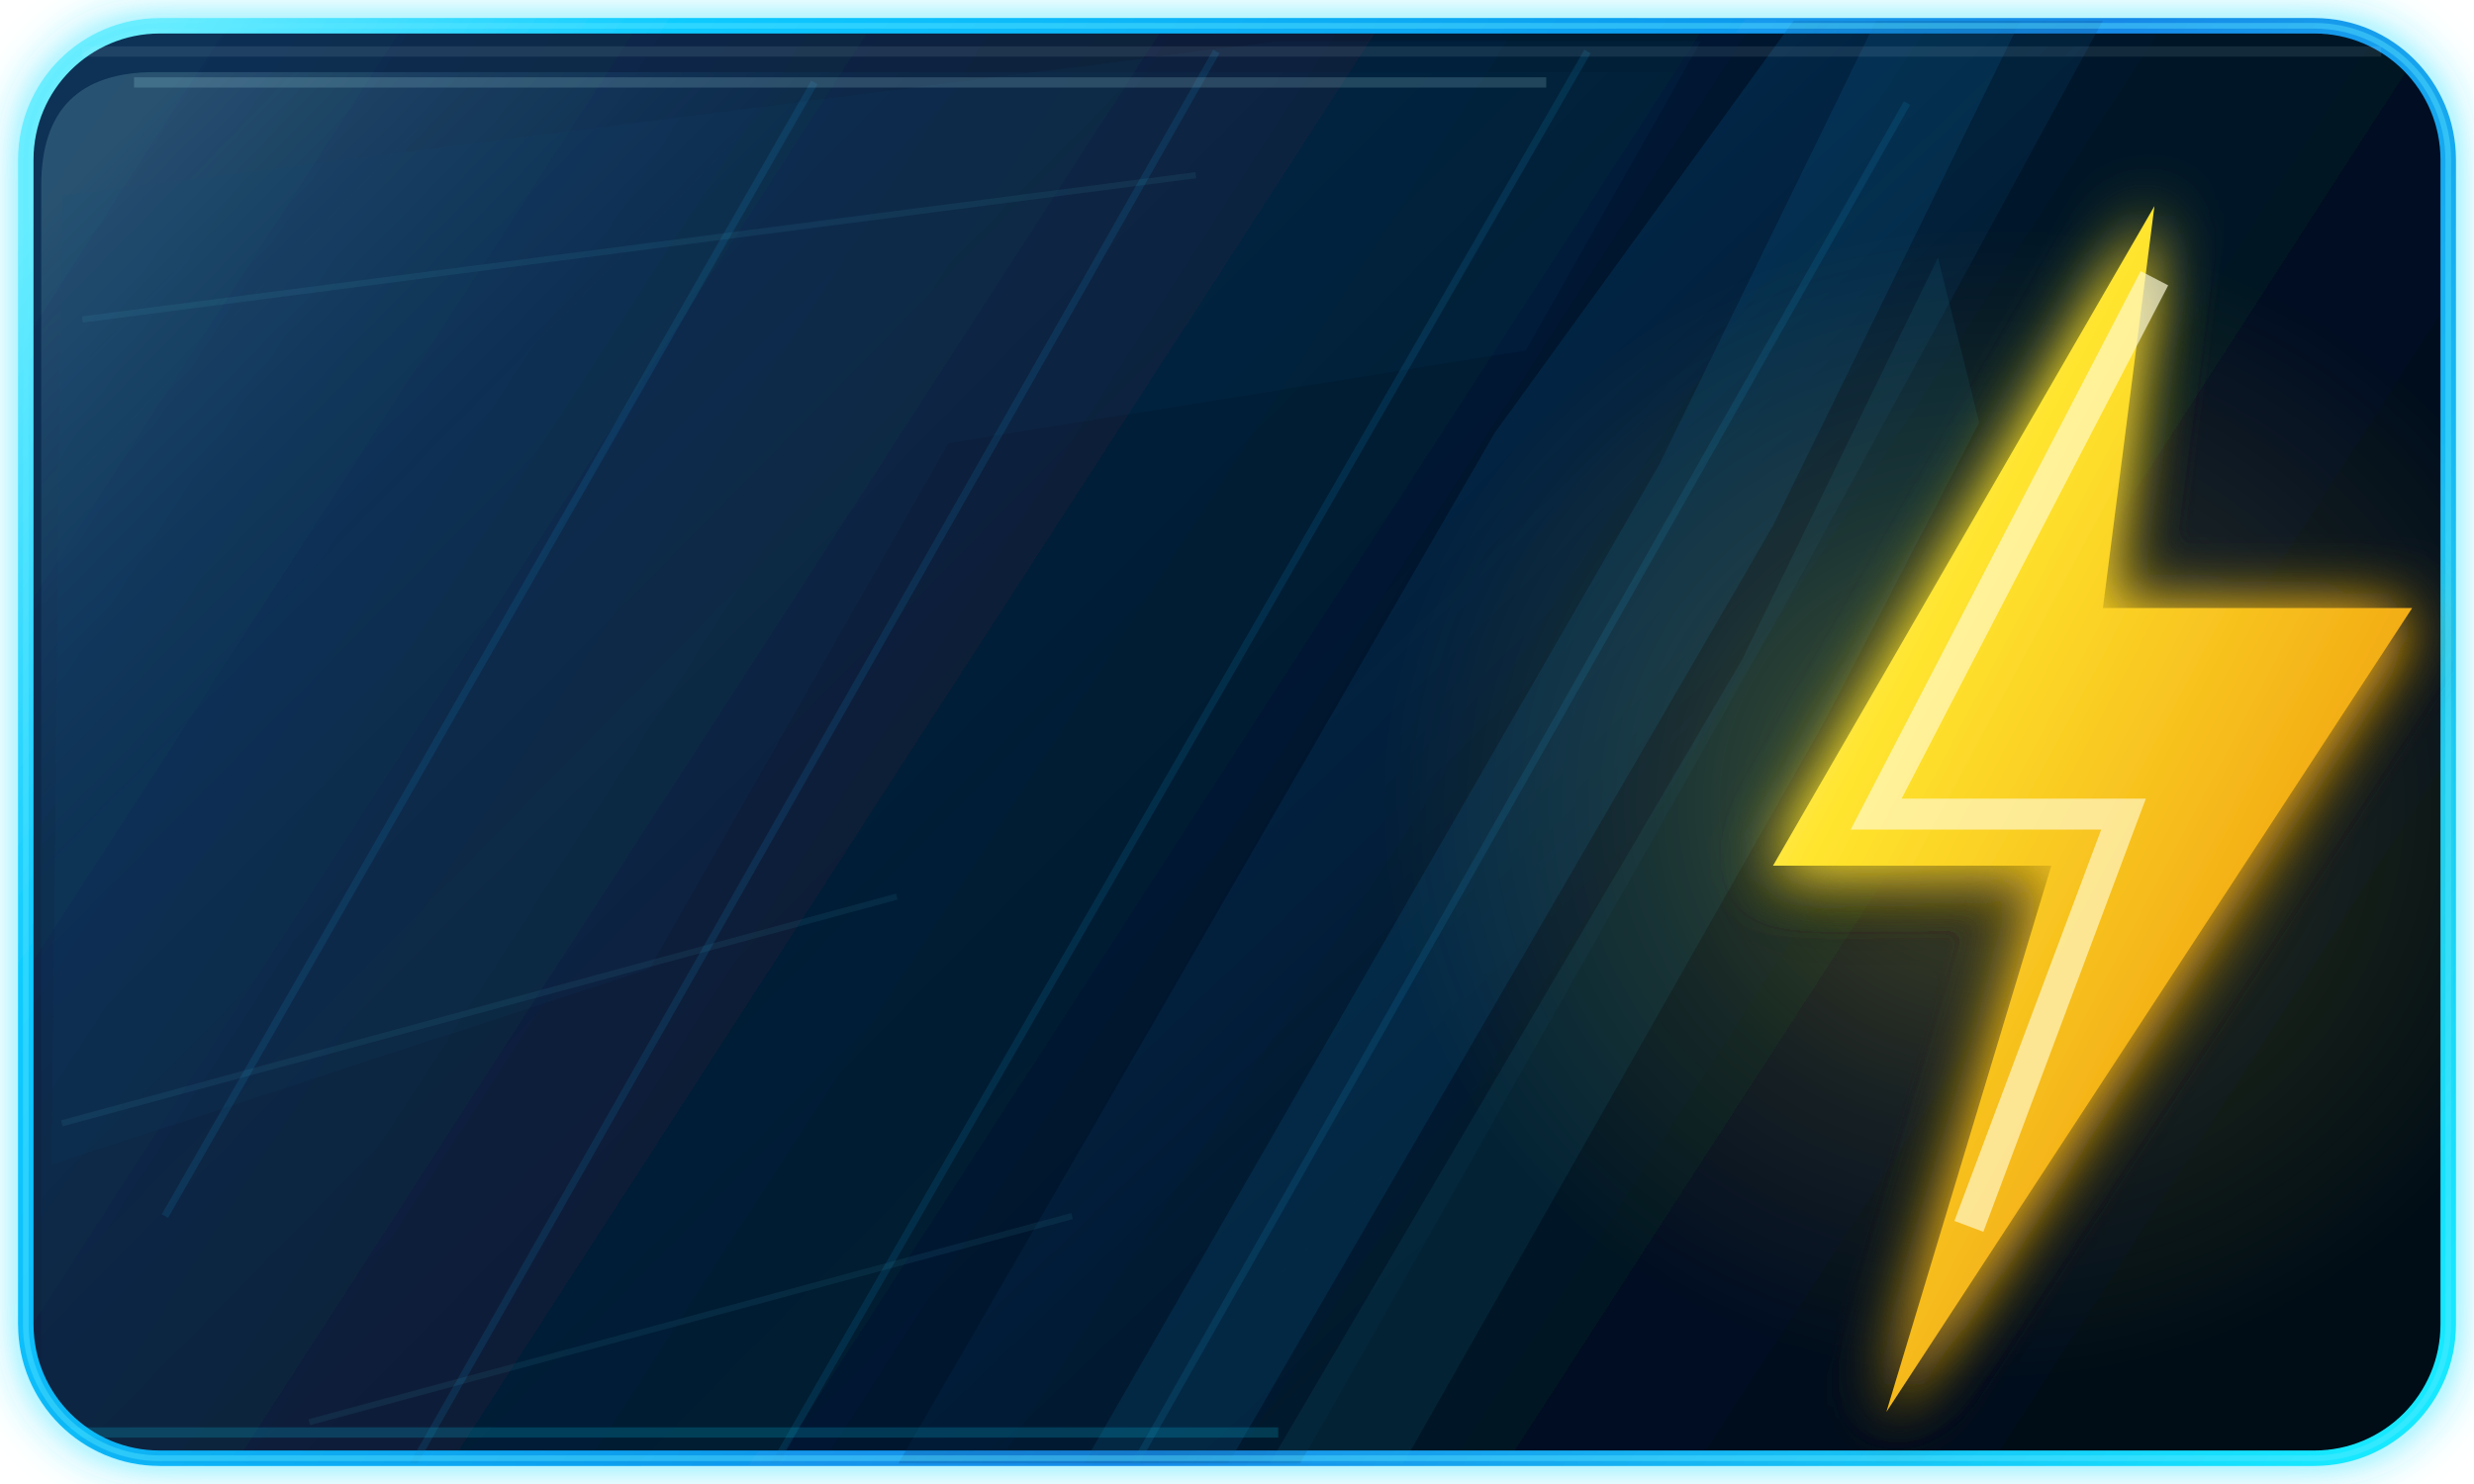
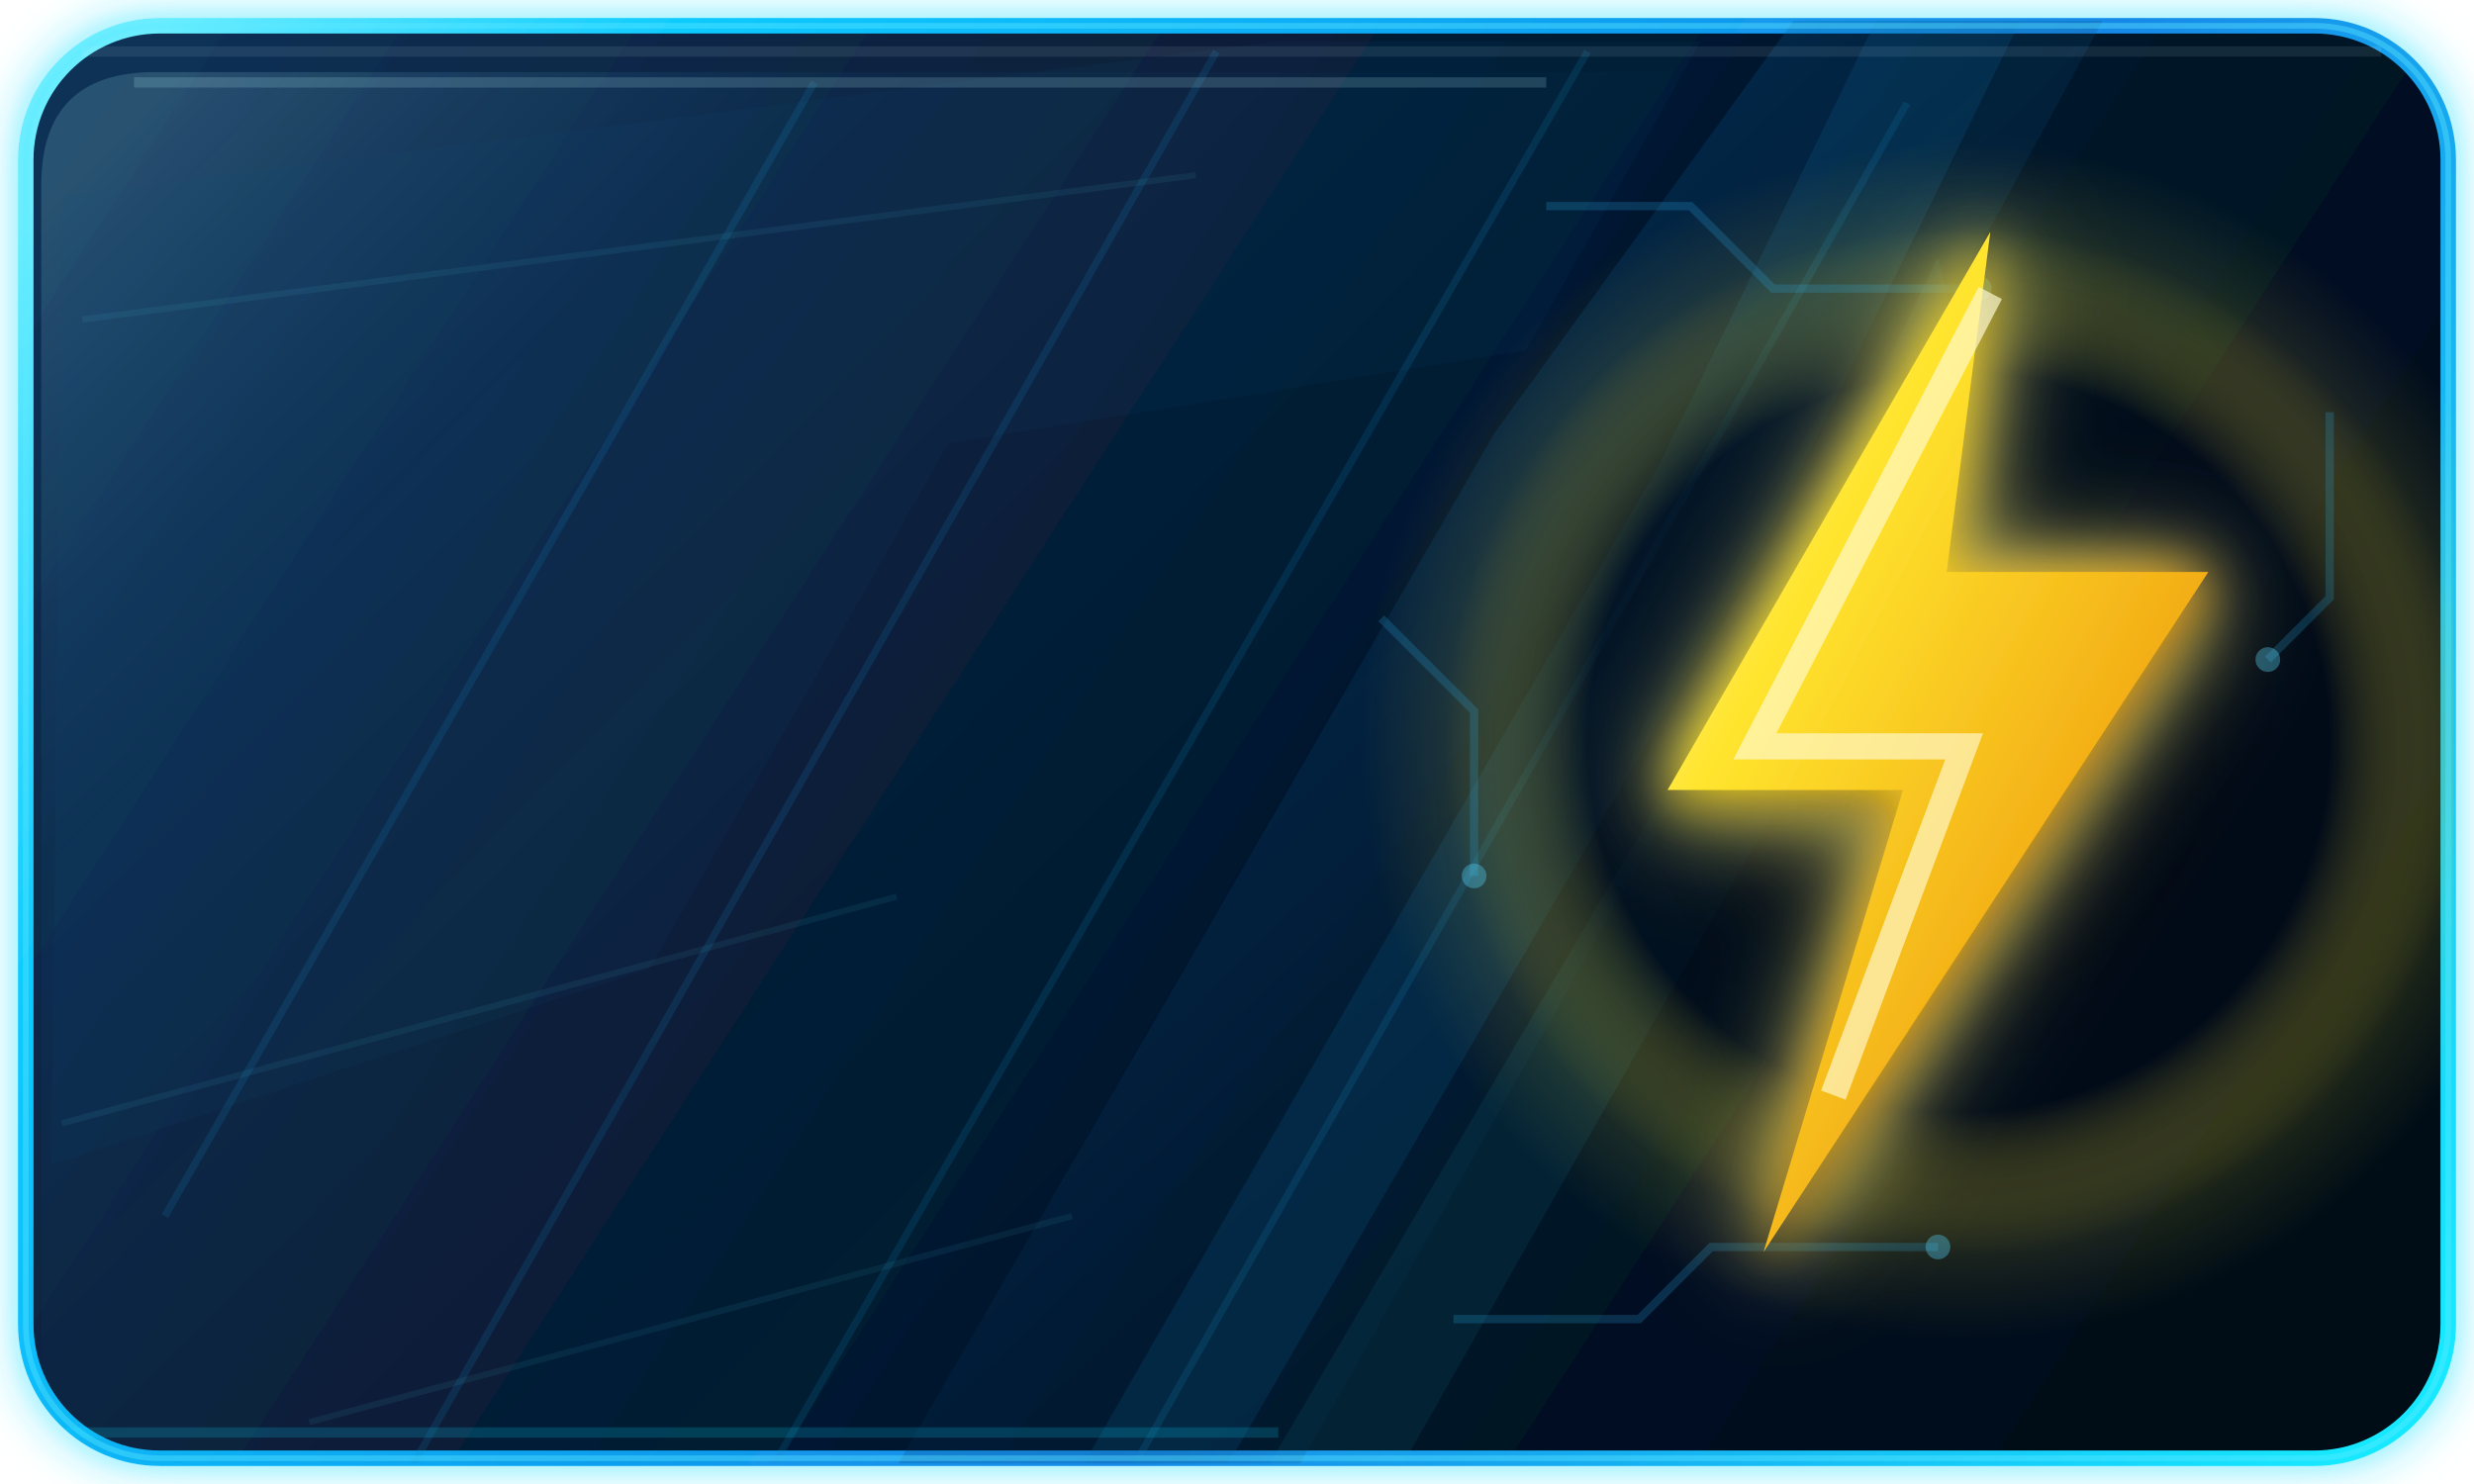
<svg xmlns="http://www.w3.org/2000/svg" viewBox="0 0 240 144" role="img" aria-label="Static Power Draw tile artwork">
  <defs>
    <linearGradient id="surface" x1="12" y1="5" x2="224" y2="142" gradientUnits="userSpaceOnUse">
      <stop stop-color="#0b3156" />
      <stop offset=".34" stop-color="#071f39" />
      <stop offset=".7" stop-color="#041326" />
      <stop offset="1" stop-color="#010813" />
    </linearGradient>
    <linearGradient id="rim" x1="16" y1="0" x2="225" y2="144" gradientUnits="userSpaceOnUse">
      <stop stop-color="#6beeff" />
      <stop offset=".18" stop-color="#08c8ff" />
      <stop offset=".62" stop-color="#1589e8" />
      <stop offset="1" stop-color="#18e8ff" />
    </linearGradient>
    <linearGradient id="glass" x1="18" y1="7" x2="132" y2="119" gradientUnits="userSpaceOnUse">
      <stop stop-color="#b7f8ff" stop-opacity=".16" />
      <stop offset=".28" stop-color="#0f89cf" stop-opacity=".06" />
      <stop offset="1" stop-color="#020b19" stop-opacity="0" />
    </linearGradient>
    <linearGradient id="panel" x1="113" y1="15" x2="229" y2="136" gradientUnits="userSpaceOnUse">
      <stop stop-color="#0b80c6" stop-opacity=".26" />
      <stop offset=".44" stop-color="#08345e" stop-opacity=".18" />
      <stop offset="1" stop-color="#03101f" stop-opacity=".02" />
    </linearGradient>
    <linearGradient id="accent" x1="0" y1="0" x2="1" y2="1">
      <stop stop-color="#e9feff" />
      <stop offset=".22" stop-color="#62f1ff" />
      <stop offset=".62" stop-color="#08aeea" />
      <stop offset="1" stop-color="#07519f" />
    </linearGradient>
    <linearGradient id="metal" x1="0" y1="0" x2="1" y2="1">
      <stop stop-color="#f5fdff" />
      <stop offset=".2" stop-color="#9bd8ef" />
      <stop offset=".55" stop-color="#31658a" />
      <stop offset="1" stop-color="#071627" />
    </linearGradient>
    <linearGradient id="green" x1="0" y1="0" x2="1" y2="1">
      <stop stop-color="#caffee" />
      <stop offset=".28" stop-color="#39f5b0" />
      <stop offset="1" stop-color="#00765c" />
    </linearGradient>
    <linearGradient id="danger" x1="0" y1="0" x2="1" y2="1">
      <stop stop-color="#fff4ed" />
      <stop offset=".22" stop-color="#ff725f" />
      <stop offset=".72" stop-color="#e31c35" />
      <stop offset="1" stop-color="#6e0718" />
    </linearGradient>
    <linearGradient id="gold" x1="0" y1="0" x2="1" y2="1">
      <stop stop-color="#fffbd1" />
      <stop offset=".3" stop-color="#ffe52e" />
      <stop offset="1" stop-color="#e87b00" />
    </linearGradient>
    <radialGradient id="orb">
      <stop stop-color="#ffe12d" stop-opacity=".28" />
      <stop offset=".55" stop-color="#ffe12d" stop-opacity=".09" />
      <stop offset="1" stop-color="#ffe12d" stop-opacity="0" />
    </radialGradient>
    <filter id="outerGlow" x="-30%" y="-50%" width="160%" height="200%">
      <feGaussianBlur stdDeviation="2.3" result="b" />
      <feColorMatrix in="b" values="0 0 0 0 .02 0 0 0 0 .75 0 0 0 0 1 0 0 0 .72 0" result="c" />
      <feMerge>
        <feMergeNode in="c" />
        <feMergeNode in="SourceGraphic" />
      </feMerge>
    </filter>
    <filter id="glow" x="-80%" y="-80%" width="260%" height="260%">
      <feGaussianBlur stdDeviation="3" result="b" />
      <feMerge>
        <feMergeNode in="b" />
        <feMergeNode in="SourceGraphic" />
      </feMerge>
    </filter>
    <filter id="shadow" x="-80%" y="-80%" width="260%" height="260%">
      <feDropShadow dx="0" dy="2" stdDeviation="2" flood-color="#000711" flood-opacity=".95" />
    </filter>
+     <radialGradient id="halo" cx="190" cy="72" r="58" gradientUnits="userSpaceOnUse">
+       <stop stop-color="#01050d" stop-opacity=".92" />
+       <stop offset=".62" stop-color="#020a17" stop-opacity=".7" />
+       <stop offset=".86" stop-color="#ffe12d" stop-opacity=".1" />
+       <stop offset="1" stop-color="#ffe12d" stop-opacity="0" />
+     </radialGradient>
+     <filter id="bloom" x="-40%" y="-40%" width="180%" height="180%">
+       <feGaussianBlur in="SourceAlpha" stdDeviation="4.5" result="b" />
+       <feColorMatrix in="b" values="0 0 0 0 1.000 0 0 0 0 0.882 0 0 0 0 0.176 0 0 0 .75 0" result="c" />
+       <feMerge>
+         <feMergeNode in="c" />
+         <feMergeNode in="SourceGraphic" />
+       </feMerge>
+     </filter>
    <clipPath id="clip">
      <rect x="2" y="2" width="236" height="140" rx="13" />
    </clipPath>
  </defs>
  <g filter="url(#outerGlow)">
    <rect x="2.5" y="2.5" width="235" height="139" rx="13" fill="url(#surface)" stroke="url(#rim)" stroke-width="1.5" />
  </g>
  <g clip-path="url(#clip)">
    <path d="M10 7H164L129 69 86 144H4V18Q4 7 15 7Z" fill="url(#glass)" />
    <path d="M6 19 124 4h41l-17 30L92 43 63 94 5 113Z" fill="#0b4f7d" opacity=".09" />
    <path d="M86 144 145 42 174 2h30l-31 57-48 85Z" fill="url(#panel)" />
    <path d="m104 144 57-99 21-43h14l-24 49-54 93Z" fill="#0e75ad" opacity=".16" />
    <path d="m122 144 47-80 19-39 4 16-15 29-42 74Z" fill="#21b9e7" opacity=".08" />
    <path d="M16 118 79 8M39 144 118 5M74 144l80-139M109 144 185 10" fill="none" stroke="#178ec2" stroke-opacity=".16" stroke-width=".7" />
    <path d="M8 31 116 17M6 109l81-22M30 138l74-20" fill="none" stroke="#5ae9ff" stroke-opacity=".07" stroke-width=".6" />
    <path d="M13 8h137" stroke="#c1fbff" stroke-opacity=".17" />
-     <ellipse cx="193" cy="78" rx="59" ry="56" fill="url(#orb)" />
-     <g filter="url(#shadow)">
-       <g transform="translate(153 15)">
-         <path d="m56 5-37 64h27l-16 53 51-78H51Z" fill="url(#gold)" filter="url(#glow)" />
-         <path d="m56 12-27 52h24l-15 40" fill="none" stroke="#fffbd3" stroke-width="3" opacity=".65" />
+     <circle cx="190" cy="72" r="58" fill="url(#halo)" />
+     <path d="M150 20h14l8 8h20M141 128h18l7-7h22M226 40v18l-6 6M134 60l9 9v16" fill="none" stroke="#2aa9e6" stroke-opacity=".22" stroke-width=".8" />
+     <g fill="#57d8ff" fill-opacity=".35">
+       <circle cx="192" cy="28" r="1.2" />
+       <circle cx="188" cy="121" r="1.2" />
+       <circle cx="220" cy="64" r="1.2" />
+       <circle cx="143" cy="85" r="1.2" />
+     </g>
+     <g filter="url(#bloom)">
+       <g transform="translate(188 72) scale(0.846) translate(-203.0 -78.5)">
+         <g filter="url(#shadow)">
+           <g transform="translate(153 15)">
+             <path d="m56 5-37 64h27l-16 53 51-78H51Z" fill="url(#gold)" filter="url(#glow)" />
+             <path d="m56 12-27 52h24l-15 40" fill="none" stroke="#fffbd3" stroke-width="3" opacity=".65" />
+           </g>
+         </g>
      </g>
    </g>
    <path d="M5 139h119" stroke="#0ad8ff" stroke-opacity=".18" />
    <path d="M8 5h223" stroke="#d9fdff" stroke-opacity=".09" />
  </g>
  <rect x="2.5" y="2.5" width="235" height="139" rx="13" fill="none" stroke="#60eaff" stroke-opacity=".38" stroke-width=".55" />
</svg>
